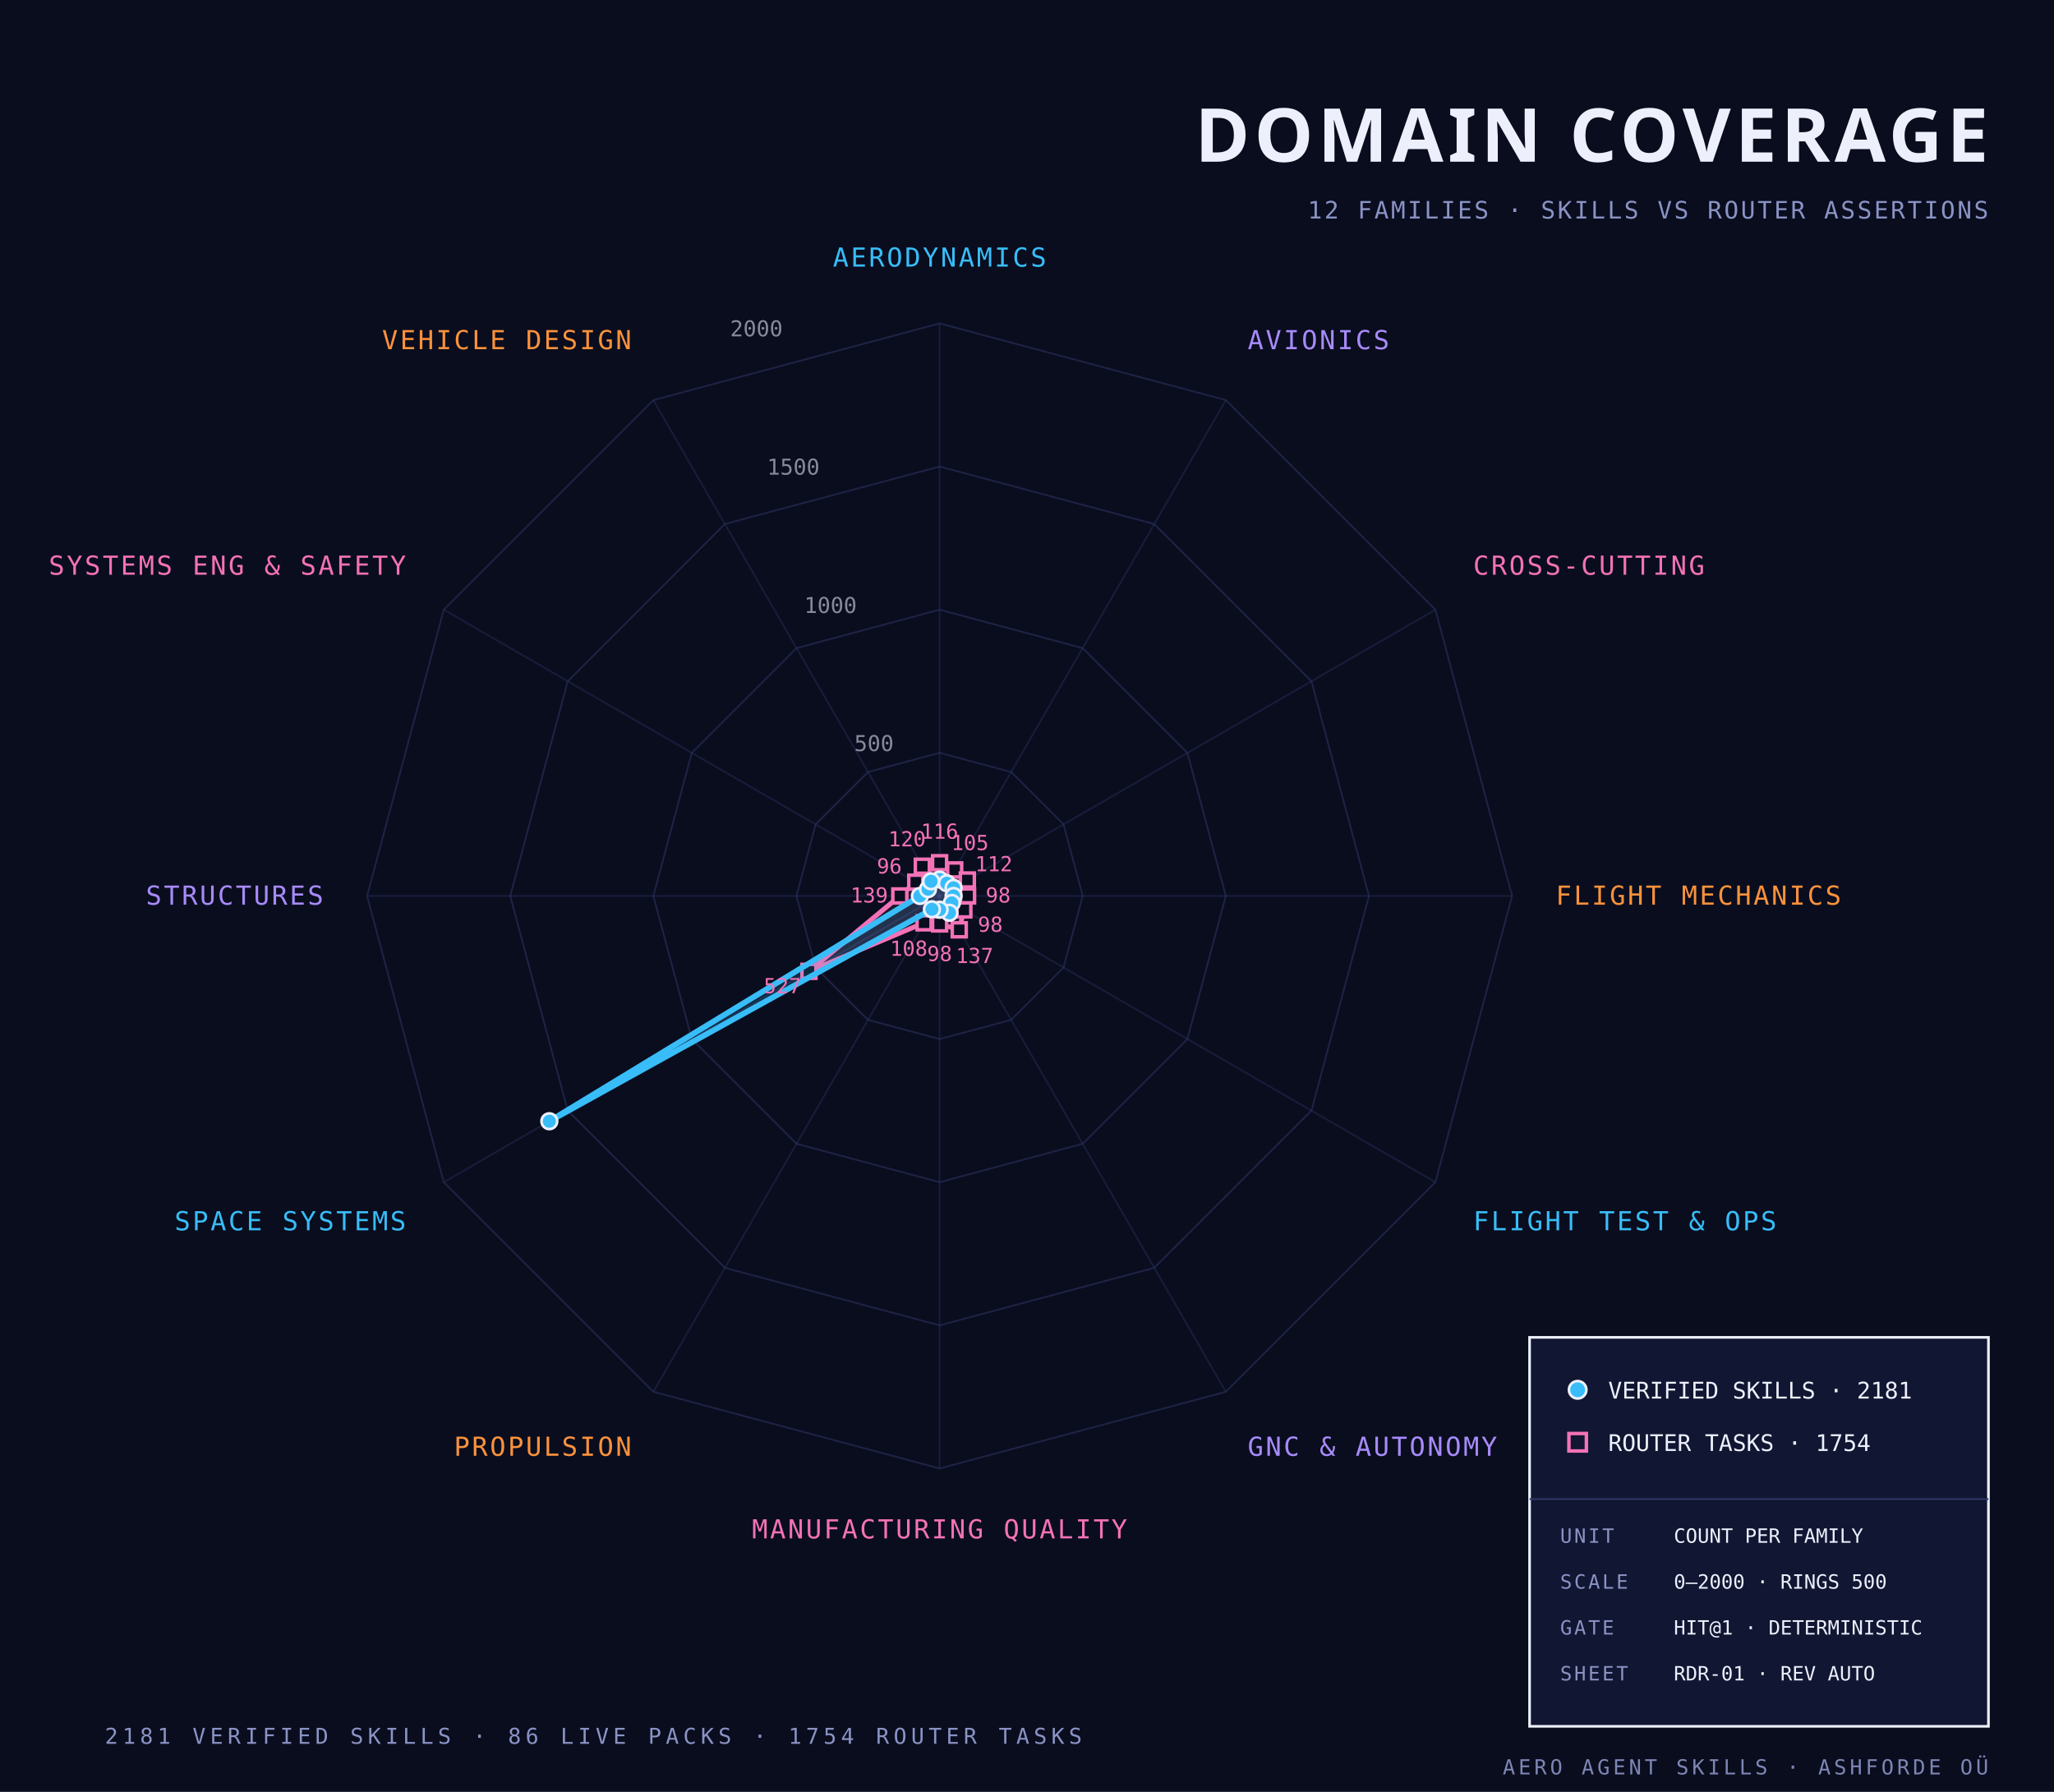
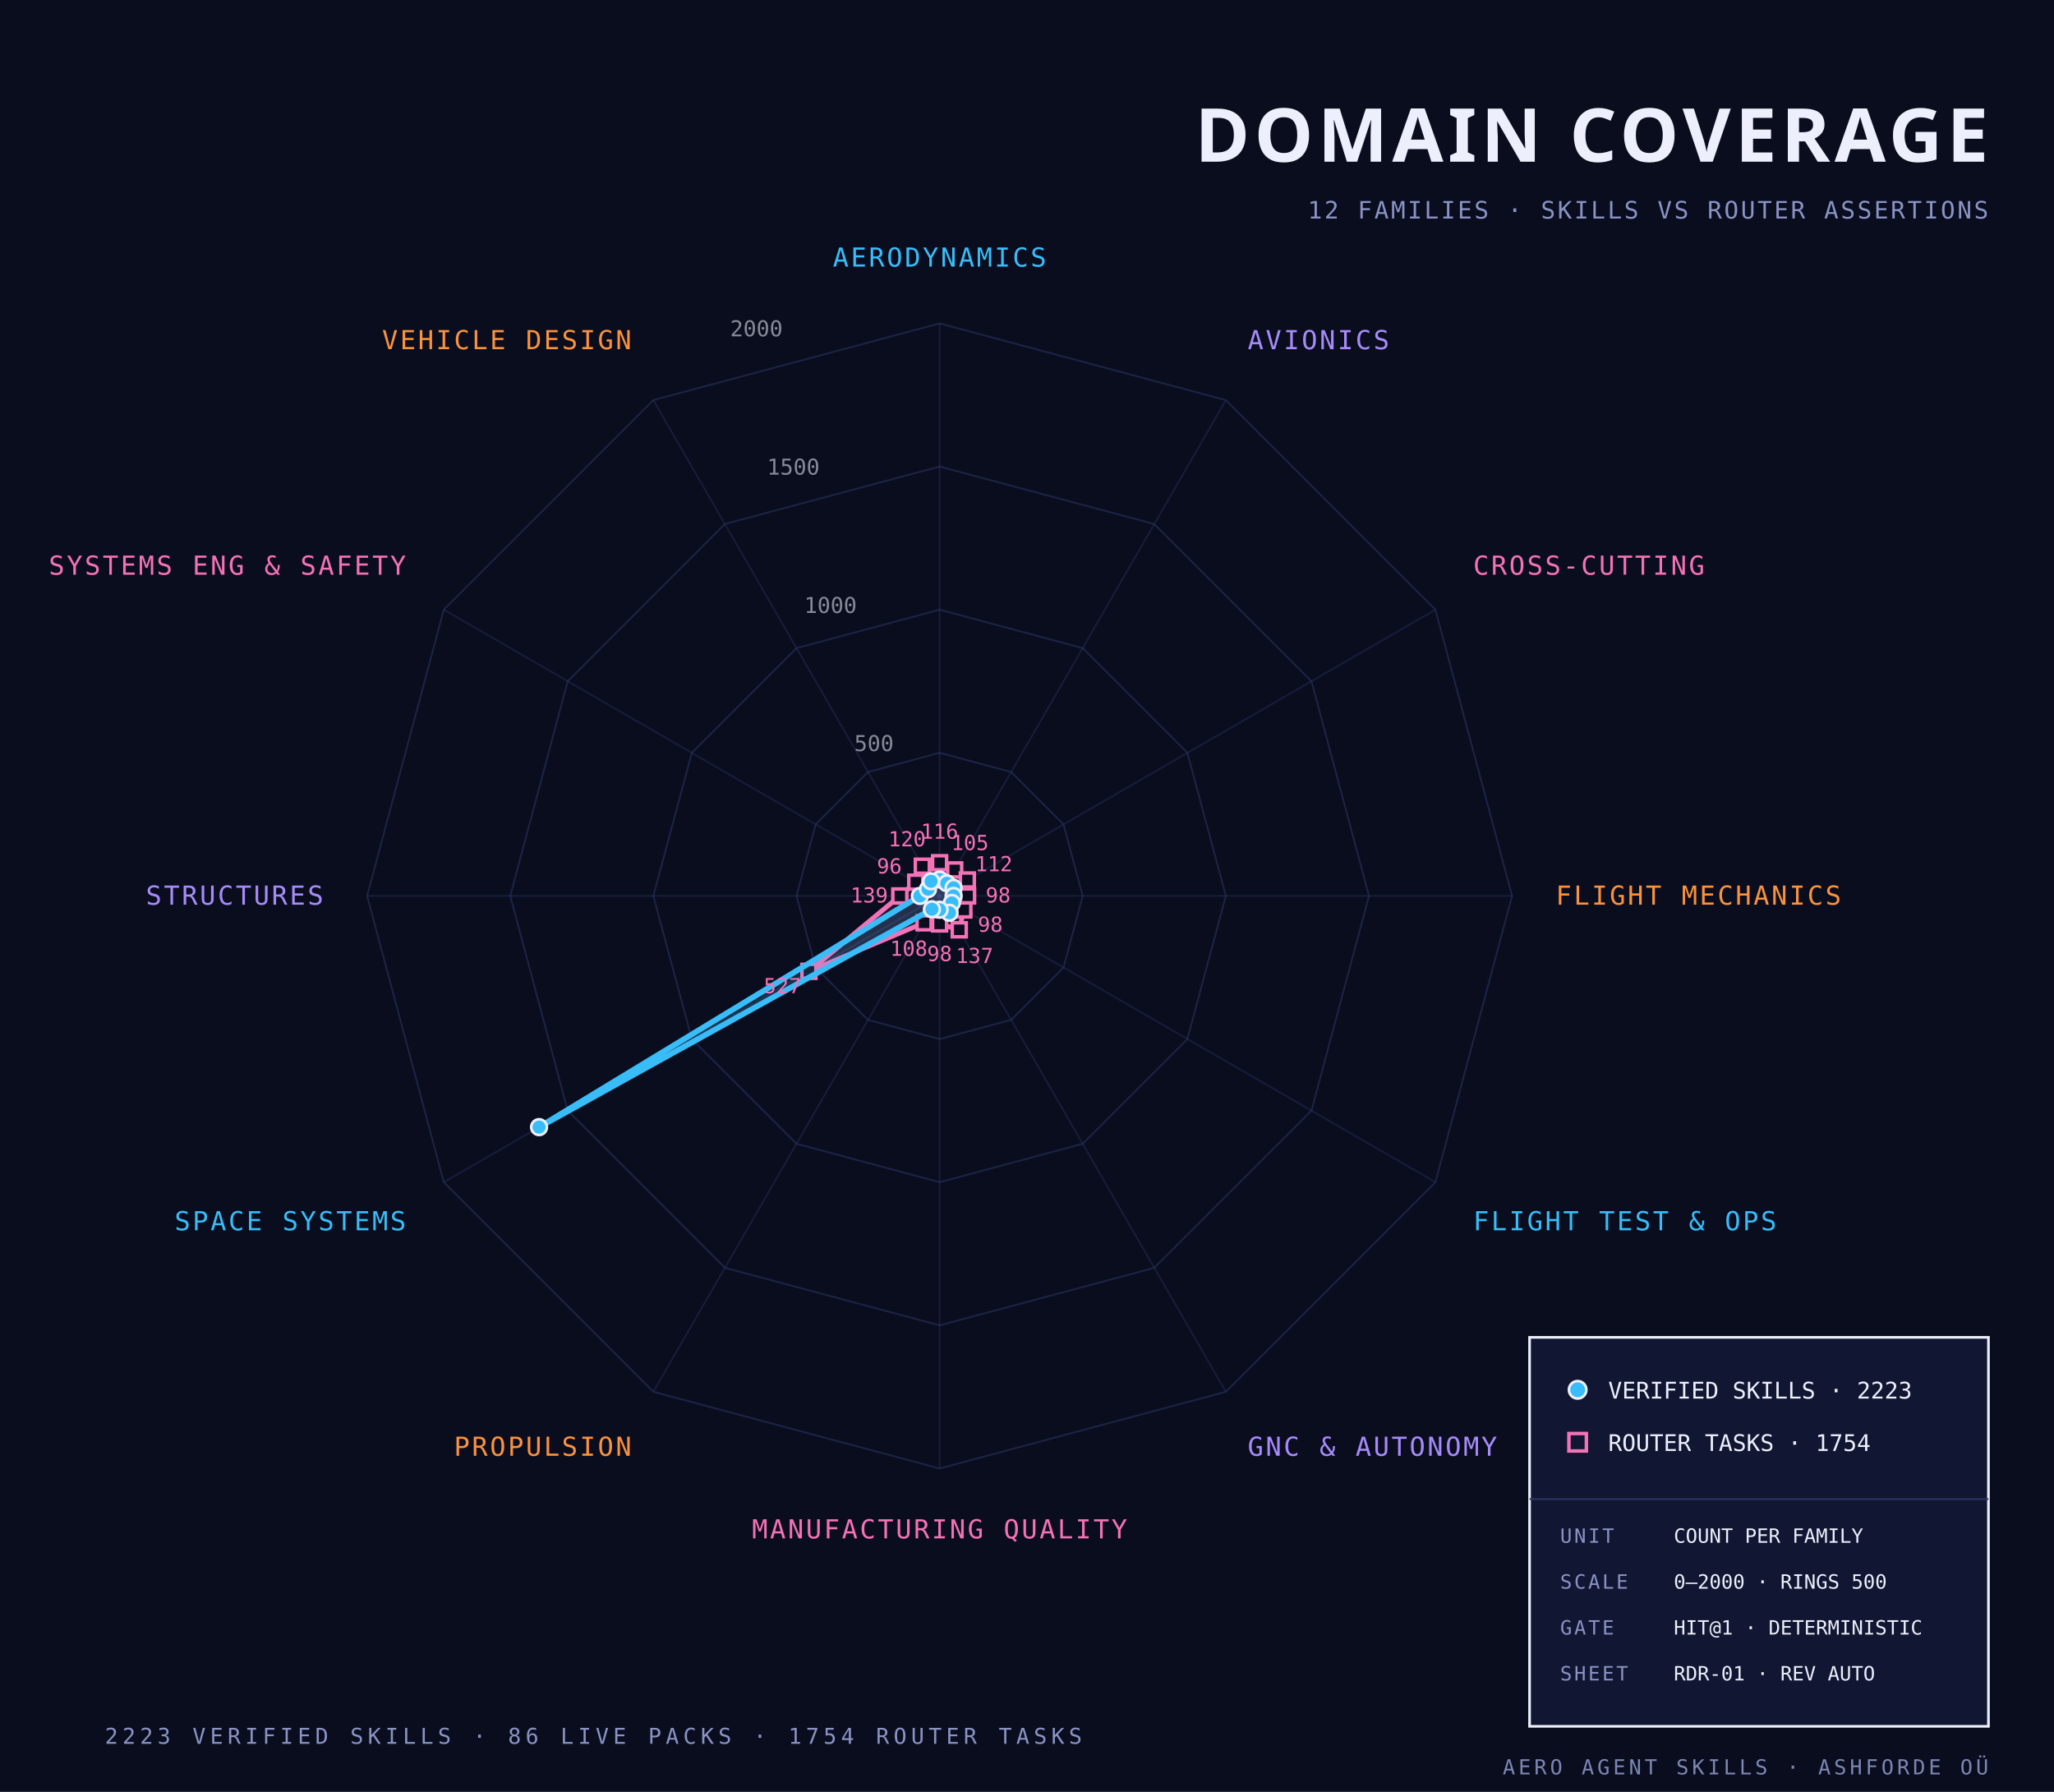
<svg xmlns="http://www.w3.org/2000/svg" width="940" height="820" viewBox="0 0 940 820">
  <style>
    .mono { font-family: "JetBrains Mono", "IBM Plex Mono", "Menlo", monospace; }
    .cond { font-family: "Barlow Condensed", "DIN Condensed", "Arial Narrow", sans-serif; font-weight: 700; text-transform: uppercase; }
    .serif { font-family: "Instrument Serif", Georgia, serif; font-style: italic; }
  </style>
  <rect width="940" height="820" fill="#0a0d1e" />
  <polygon points="430.0,344.5 462.8,353.3 486.7,377.2 495.5,410.0 486.7,442.8 462.8,466.7 430.0,475.5 397.2,466.7 373.3,442.8 364.5,410.0 373.3,377.2 397.2,353.3" fill="none" stroke="#2c3564" stroke-width="0.8" stroke-opacity="0.55" />
  <polygon points="430.0,279.0 495.5,296.6 543.4,344.5 561.0,410.0 543.4,475.5 495.5,523.4 430.0,541.0 364.5,523.4 316.6,475.5 299.0,410.0 316.6,344.5 364.5,296.6" fill="none" stroke="#2c3564" stroke-width="0.8" stroke-opacity="0.55" />
  <polygon points="430.0,213.5 528.2,239.8 600.2,311.8 626.5,410.0 600.2,508.2 528.2,580.2 430.0,606.5 331.8,580.2 259.8,508.2 233.5,410.0 259.8,311.8 331.7,239.8" fill="none" stroke="#2c3564" stroke-width="0.8" stroke-opacity="0.55" />
  <polygon points="430.0,148.0 561.0,183.1 656.9,279.0 692.0,410.0 656.9,541.0 561.0,636.9 430.0,672.0 299.0,636.9 203.1,541.0 168.0,410.0 203.1,279.0 299.0,183.1" fill="none" stroke="#2c3564" stroke-width="0.8" stroke-opacity="0.55" />
  <line x1="430" y1="410" x2="430.0" y2="148.0" stroke="#2c3564" stroke-width="0.8" stroke-opacity="0.4" />
  <line x1="430" y1="410" x2="561.0" y2="183.1" stroke="#2c3564" stroke-width="0.8" stroke-opacity="0.4" />
  <line x1="430" y1="410" x2="656.9" y2="279.0" stroke="#2c3564" stroke-width="0.8" stroke-opacity="0.4" />
  <line x1="430" y1="410" x2="692.0" y2="410.0" stroke="#2c3564" stroke-width="0.8" stroke-opacity="0.4" />
  <line x1="430" y1="410" x2="656.9" y2="541.0" stroke="#2c3564" stroke-width="0.8" stroke-opacity="0.4" />
  <line x1="430" y1="410" x2="561.0" y2="636.9" stroke="#2c3564" stroke-width="0.8" stroke-opacity="0.4" />
  <line x1="430" y1="410" x2="430.0" y2="672.0" stroke="#2c3564" stroke-width="0.8" stroke-opacity="0.4" />
  <line x1="430" y1="410" x2="299.0" y2="636.9" stroke="#2c3564" stroke-width="0.8" stroke-opacity="0.4" />
  <line x1="430" y1="410" x2="203.1" y2="541.0" stroke="#2c3564" stroke-width="0.8" stroke-opacity="0.4" />
  <line x1="430" y1="410" x2="168.0" y2="410.0" stroke="#2c3564" stroke-width="0.8" stroke-opacity="0.4" />
  <line x1="430" y1="410" x2="203.1" y2="279.0" stroke="#2c3564" stroke-width="0.8" stroke-opacity="0.4" />
  <line x1="430" y1="410" x2="299.0" y2="183.1" stroke="#2c3564" stroke-width="0.8" stroke-opacity="0.4" />
  <text class="mono" x="409.0" y="343.7" text-anchor="end" font-size="10" fill="#edf0fc" opacity="0.55">500</text>
  <text class="mono" x="392.1" y="280.5" text-anchor="end" font-size="10" fill="#edf0fc" opacity="0.55">1000</text>
  <text class="mono" x="375.1" y="217.2" text-anchor="end" font-size="10" fill="#edf0fc" opacity="0.55">1500</text>
  <text class="mono" x="358.2" y="153.9" text-anchor="end" font-size="10" fill="#edf0fc" opacity="0.55">2000</text>
  <text class="mono" x="430.0" y="122.0" text-anchor="middle" font-size="12" fill="#38bdf8" letter-spacing="1">AERODYNAMICS</text>
  <text class="mono" x="571.0" y="159.8" text-anchor="start" font-size="12" fill="#a78bfa" letter-spacing="1">AVIONICS</text>
  <text class="mono" x="674.2" y="263.0" text-anchor="start" font-size="12" fill="#f472b6" letter-spacing="1">CROSS-CUTTING</text>
  <text class="mono" x="712.0" y="414.0" text-anchor="start" font-size="12" fill="#fb923c" letter-spacing="1">FLIGHT MECHANICS</text>
  <text class="mono" x="674.2" y="563.0" text-anchor="start" font-size="12" fill="#38bdf8" letter-spacing="1">FLIGHT TEST &amp; OPS</text>
  <text class="mono" x="571.0" y="666.2" text-anchor="start" font-size="12" fill="#a78bfa" letter-spacing="1">GNC &amp; AUTONOMY</text>
  <text class="mono" x="430.0" y="704.0" text-anchor="middle" font-size="12" fill="#f472b6" letter-spacing="1">MANUFACTURING QUALITY</text>
  <text class="mono" x="289.0" y="666.2" text-anchor="end" font-size="12" fill="#fb923c" letter-spacing="1">PROPULSION</text>
  <text class="mono" x="185.8" y="563.0" text-anchor="end" font-size="12" fill="#38bdf8" letter-spacing="1">SPACE SYSTEMS</text>
  <text class="mono" x="148.0" y="414.0" text-anchor="end" font-size="12" fill="#a78bfa" letter-spacing="1">STRUCTURES</text>
  <text class="mono" x="185.8" y="263.0" text-anchor="end" font-size="12" fill="#f472b6" letter-spacing="1">SYSTEMS ENG &amp; SAFETY</text>
  <text class="mono" x="289.0" y="159.8" text-anchor="end" font-size="12" fill="#fb923c" letter-spacing="1">VEHICLE DESIGN</text>
  <polygon points="430.0,394.8 436.9,398.1 442.7,402.7 442.8,410.0 441.1,416.4 439.0,425.5 430.0,422.8 422.9,422.3 370.2,444.5 411.8,410.0 419.1,403.7 422.1,396.4" fill="#f472b6" fill-opacity="0.10" stroke="#f472b6" stroke-width="2.2" />
  <rect x="426.8" y="391.6" width="6.4" height="6.4" fill="#0a0d1e" stroke="#f472b6" stroke-width="1.6" />
  <rect x="433.7" y="394.9" width="6.4" height="6.4" fill="#0a0d1e" stroke="#f472b6" stroke-width="1.6" />
  <rect x="439.5" y="399.5" width="6.4" height="6.4" fill="#0a0d1e" stroke="#f472b6" stroke-width="1.6" />
  <rect x="439.6" y="406.8" width="6.4" height="6.4" fill="#0a0d1e" stroke="#f472b6" stroke-width="1.6" />
  <rect x="437.9" y="413.2" width="6.4" height="6.4" fill="#0a0d1e" stroke="#f472b6" stroke-width="1.6" />
  <rect x="435.8" y="422.3" width="6.4" height="6.4" fill="#0a0d1e" stroke="#f472b6" stroke-width="1.6" />
  <rect x="426.8" y="419.6" width="6.4" height="6.4" fill="#0a0d1e" stroke="#f472b6" stroke-width="1.6" />
  <rect x="419.7" y="419.1" width="6.4" height="6.4" fill="#0a0d1e" stroke="#f472b6" stroke-width="1.6" />
  <rect x="367.0" y="441.3" width="6.4" height="6.4" fill="#0a0d1e" stroke="#f472b6" stroke-width="1.6" />
  <rect x="408.6" y="406.8" width="6.4" height="6.4" fill="#0a0d1e" stroke="#f472b6" stroke-width="1.6" />
  <rect x="415.9" y="400.5" width="6.4" height="6.4" fill="#0a0d1e" stroke="#f472b6" stroke-width="1.6" />
  <rect x="418.9" y="393.2" width="6.4" height="6.4" fill="#0a0d1e" stroke="#f472b6" stroke-width="1.6" />
-   <polygon points="430.0,402.5 433.3,404.2 436.4,406.3 436.4,410.0 435.6,413.2 434.5,417.7 430.0,416.3 426.5,416.1 251.4,513.1 421.0,410.0 424.7,406.9 426.1,403.3" fill="#38bdf8" fill-opacity="0.16" stroke="#38bdf8" stroke-width="2.6" />
+   <polygon points="430.0,402.5 433.3,404.2 436.4,406.3 436.4,410.0 435.6,413.2 434.5,417.7 430.0,416.3 426.5,416.1 246.7,515.8 421.0,410.0 424.7,406.9 426.1,403.3" fill="#38bdf8" fill-opacity="0.16" stroke="#38bdf8" stroke-width="2.6" />
  <circle cx="430.0" cy="402.5" r="3.6" fill="#38bdf8" stroke="#edf0fc" stroke-width="1.2" />
  <circle cx="433.3" cy="404.2" r="3.6" fill="#38bdf8" stroke="#edf0fc" stroke-width="1.2" />
  <circle cx="436.4" cy="406.3" r="3.6" fill="#38bdf8" stroke="#edf0fc" stroke-width="1.2" />
  <circle cx="436.4" cy="410.0" r="3.6" fill="#38bdf8" stroke="#edf0fc" stroke-width="1.2" />
  <circle cx="435.6" cy="413.2" r="3.6" fill="#38bdf8" stroke="#edf0fc" stroke-width="1.2" />
  <circle cx="434.5" cy="417.7" r="3.6" fill="#38bdf8" stroke="#edf0fc" stroke-width="1.2" />
  <circle cx="430.0" cy="416.3" r="3.6" fill="#38bdf8" stroke="#edf0fc" stroke-width="1.2" />
  <circle cx="426.5" cy="416.1" r="3.6" fill="#38bdf8" stroke="#edf0fc" stroke-width="1.2" />
-   <circle cx="251.4" cy="513.1" r="3.6" fill="#38bdf8" stroke="#edf0fc" stroke-width="1.2" />
+   <circle cx="246.7" cy="515.8" r="3.6" fill="#38bdf8" stroke="#edf0fc" stroke-width="1.2" />
  <circle cx="421.0" cy="410.0" r="3.6" fill="#38bdf8" stroke="#edf0fc" stroke-width="1.2" />
  <circle cx="424.7" cy="406.9" r="3.6" fill="#38bdf8" stroke="#edf0fc" stroke-width="1.2" />
  <circle cx="426.1" cy="403.3" r="3.6" fill="#38bdf8" stroke="#edf0fc" stroke-width="1.2" />
  <text class="mono" x="430.0" y="383.8" text-anchor="middle" font-size="9.5" fill="#f472b6">116</text>
  <text class="mono" x="443.9" y="389.0" text-anchor="middle" font-size="9.5" fill="#f472b6">105</text>
  <text class="mono" x="454.8" y="398.7" text-anchor="middle" font-size="9.5" fill="#f472b6">112</text>
  <text class="mono" x="456.8" y="413.0" text-anchor="middle" font-size="9.5" fill="#f472b6">98</text>
  <text class="mono" x="453.2" y="426.4" text-anchor="middle" font-size="9.5" fill="#f472b6">98</text>
  <text class="mono" x="446.0" y="440.7" text-anchor="middle" font-size="9.5" fill="#f472b6">137</text>
  <text class="mono" x="430.0" y="439.8" text-anchor="middle" font-size="9.5" fill="#f472b6">98</text>
  <text class="mono" x="415.9" y="437.4" text-anchor="middle" font-size="9.5" fill="#f472b6">108</text>
  <text class="mono" x="358.1" y="454.5" text-anchor="middle" font-size="9.5" fill="#f472b6">527</text>
  <text class="mono" x="397.8" y="413.0" text-anchor="middle" font-size="9.5" fill="#f472b6">139</text>
  <text class="mono" x="407.0" y="399.7" text-anchor="middle" font-size="9.5" fill="#f472b6">96</text>
  <text class="mono" x="415.1" y="387.3" text-anchor="middle" font-size="9.5" fill="#f472b6">120</text>
  <text class="cond" x="910.0" y="74.0" text-anchor="end" font-size="34" fill="#edf0fc" letter-spacing="2">DOMAIN COVERAGE</text>
  <text class="mono" x="910.0" y="100.0" text-anchor="end" font-size="11" fill="#8a93c4" letter-spacing="1">12 FAMILIES · SKILLS VS ROUTER ASSERTIONS</text>
  <rect x="700" y="612" width="210" height="178" fill="#111632" stroke="#edf0fc" stroke-width="1.2" />
  <line x1="700" y1="686" x2="910" y2="686" stroke="#2c3564" stroke-width="0.8" />
  <circle cx="722" cy="636" r="4" fill="#38bdf8" stroke="#edf0fc" stroke-width="1.2" />
-   <text class="mono" x="736.0" y="640.0" text-anchor="start" font-size="10.5" fill="#edf0fc">VERIFIED SKILLS · 2181</text>
+   <text class="mono" x="736.0" y="640.0" text-anchor="start" font-size="10.5" fill="#edf0fc">VERIFIED SKILLS · 2223</text>
  <rect x="718" y="656" width="8" height="8" fill="none" stroke="#f472b6" stroke-width="1.6" />
  <text class="mono" x="736.0" y="664.0" text-anchor="start" font-size="10.5" fill="#edf0fc">ROUTER TASKS · 1754</text>
  <text class="mono" x="714.0" y="706.0" text-anchor="start" font-size="9" fill="#8a93c4" letter-spacing="1">UNIT</text>
  <text class="mono" x="766.0" y="706.0" text-anchor="start" font-size="9" fill="#edf0fc">COUNT PER FAMILY</text>
  <text class="mono" x="714.0" y="727.0" text-anchor="start" font-size="9" fill="#8a93c4" letter-spacing="1">SCALE</text>
  <text class="mono" x="766.0" y="727.0" text-anchor="start" font-size="9" fill="#edf0fc">0–2000 · RINGS 500</text>
  <text class="mono" x="714.0" y="748.0" text-anchor="start" font-size="9" fill="#8a93c4" letter-spacing="1">GATE</text>
  <text class="mono" x="766.0" y="748.0" text-anchor="start" font-size="9" fill="#edf0fc">HIT@1 · DETERMINISTIC</text>
  <text class="mono" x="714.0" y="769.0" text-anchor="start" font-size="9" fill="#8a93c4" letter-spacing="1">SHEET</text>
  <text class="mono" x="766.0" y="769.0" text-anchor="start" font-size="9" fill="#edf0fc">RDR-01 · REV AUTO</text>
-   <text class="mono" x="48.0" y="798.0" text-anchor="start" font-size="10" fill="#8a93c4" letter-spacing="2">2181 VERIFIED SKILLS · 86 LIVE PACKS · 1754 ROUTER TASKS</text>
+   <text class="mono" x="48.0" y="798.0" text-anchor="start" font-size="10" fill="#8a93c4" letter-spacing="2">2223 VERIFIED SKILLS · 86 LIVE PACKS · 1754 ROUTER TASKS</text>
  <text class="mono" x="910.0" y="812.0" text-anchor="end" font-size="9.5" fill="#8a93c4" letter-spacing="1.5" opacity="0.9">AERO AGENT SKILLS · ASHFORDE OÜ</text>
</svg>
